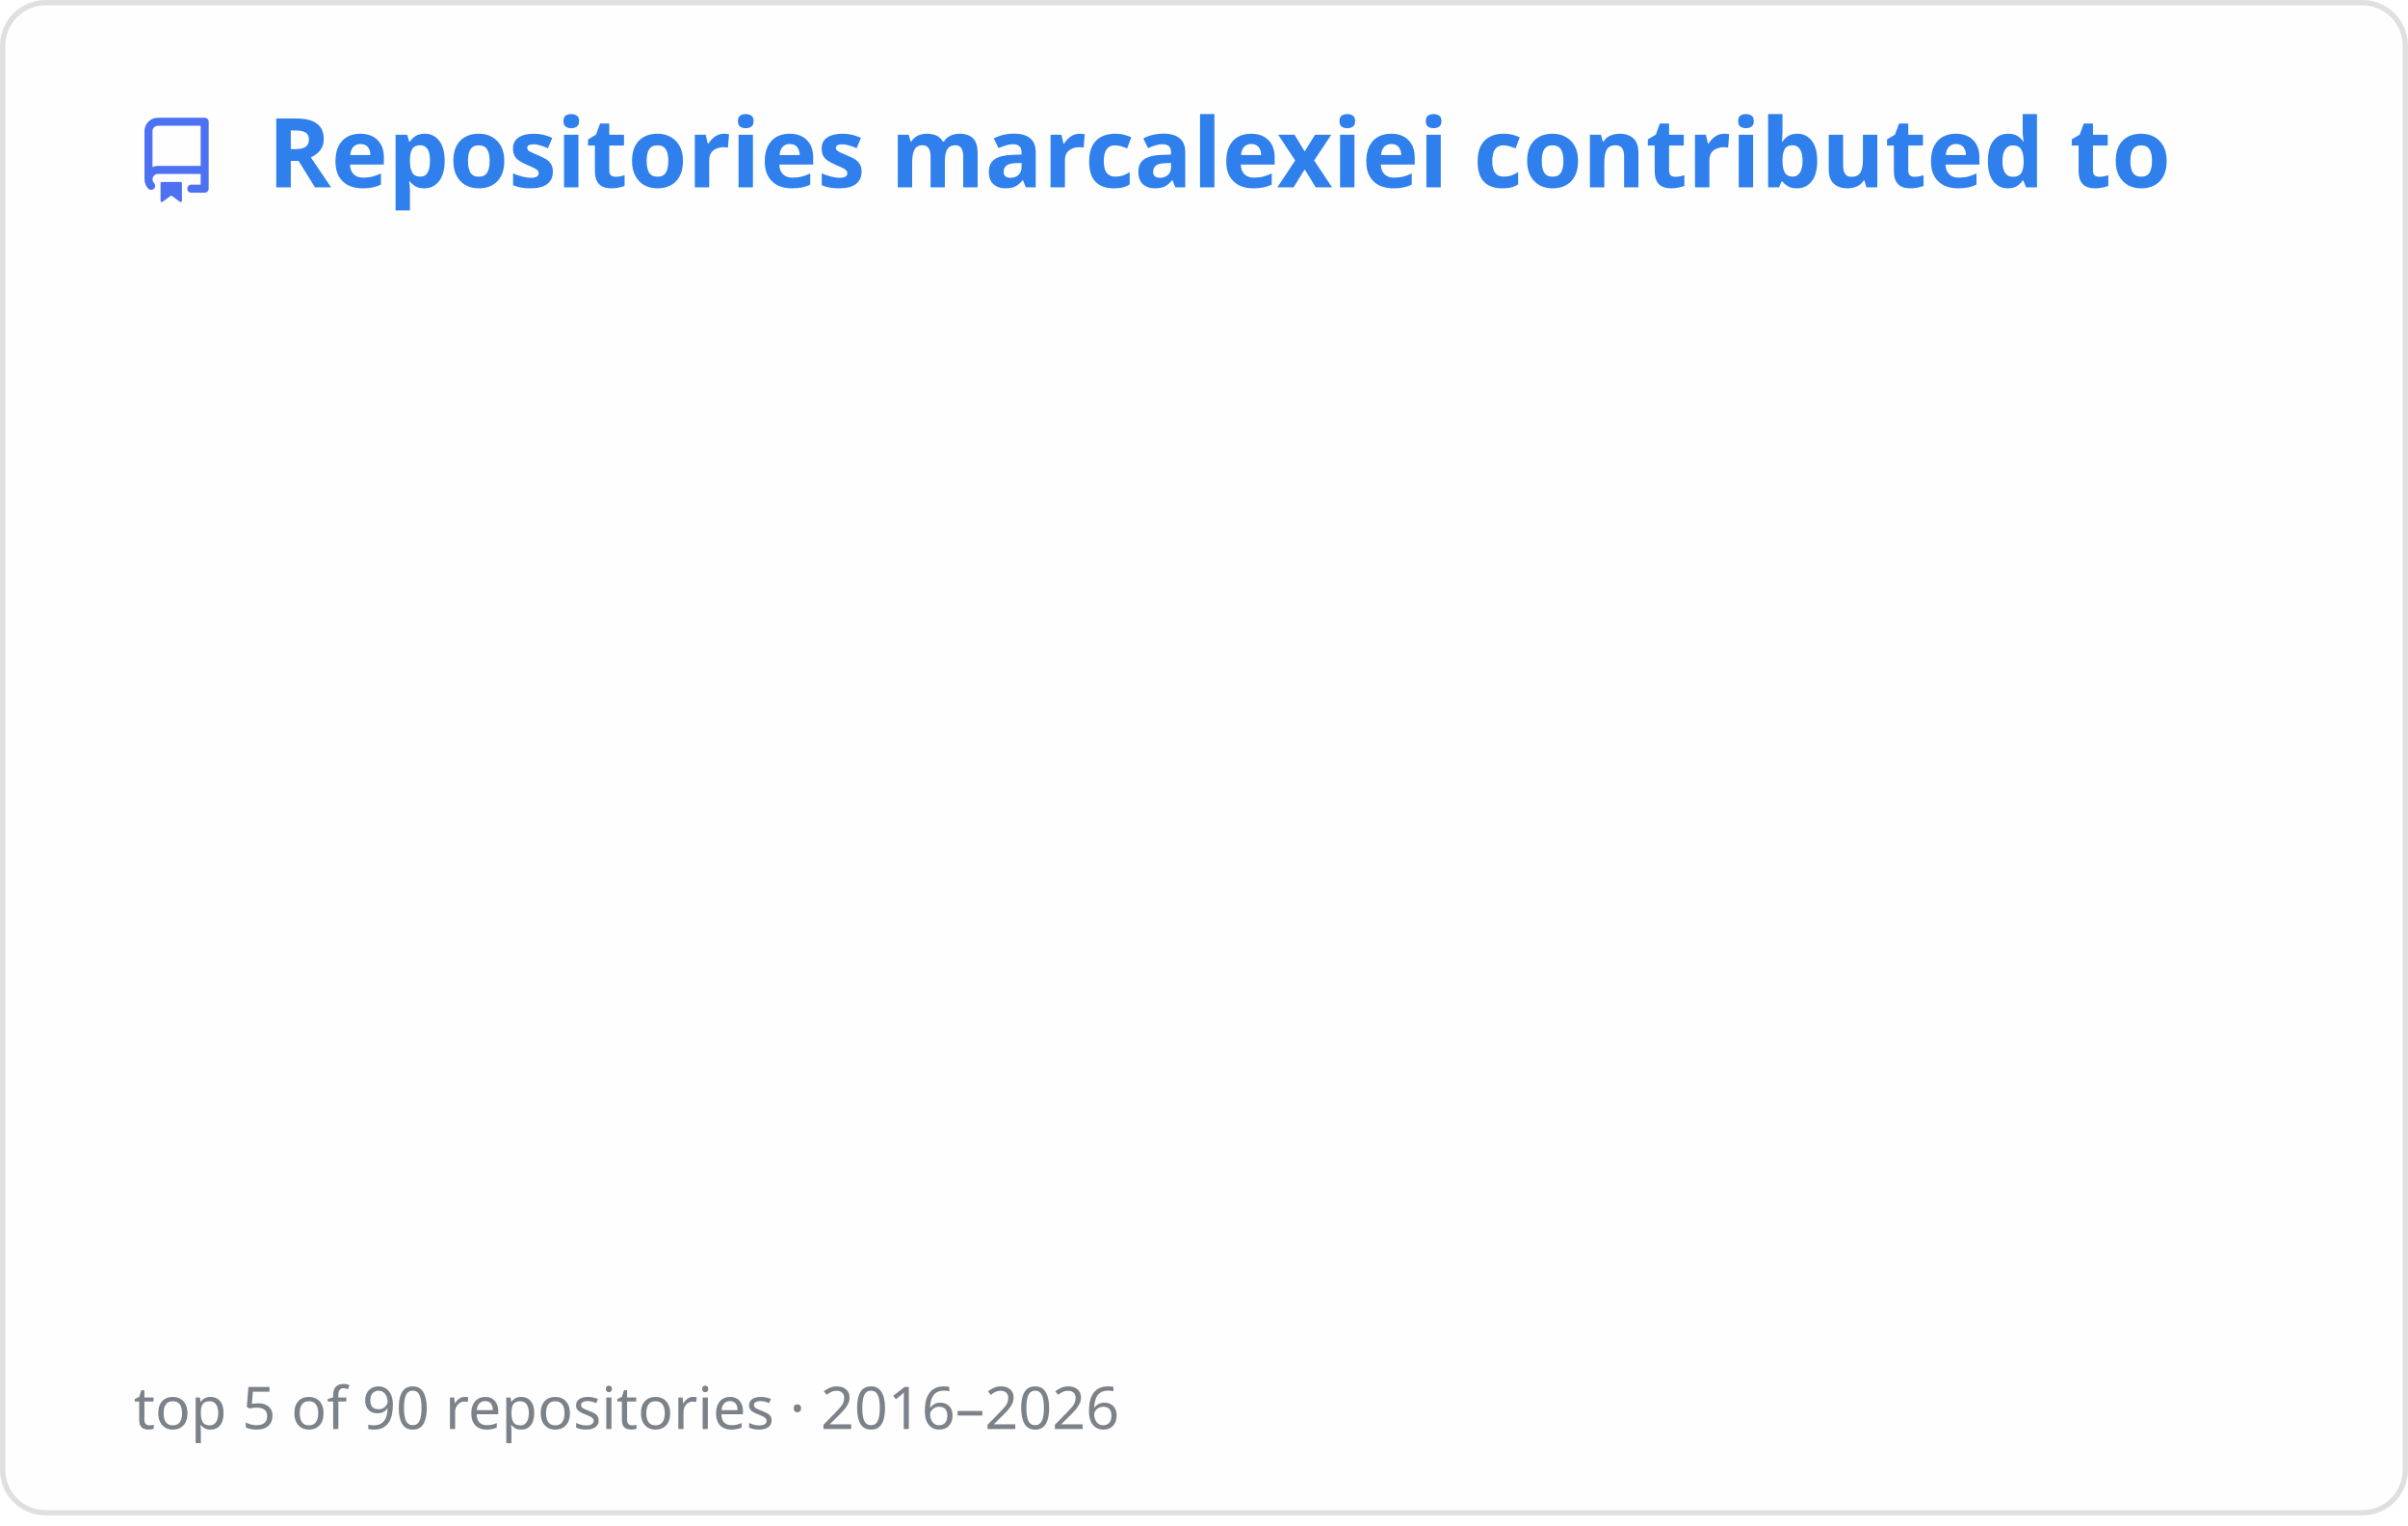
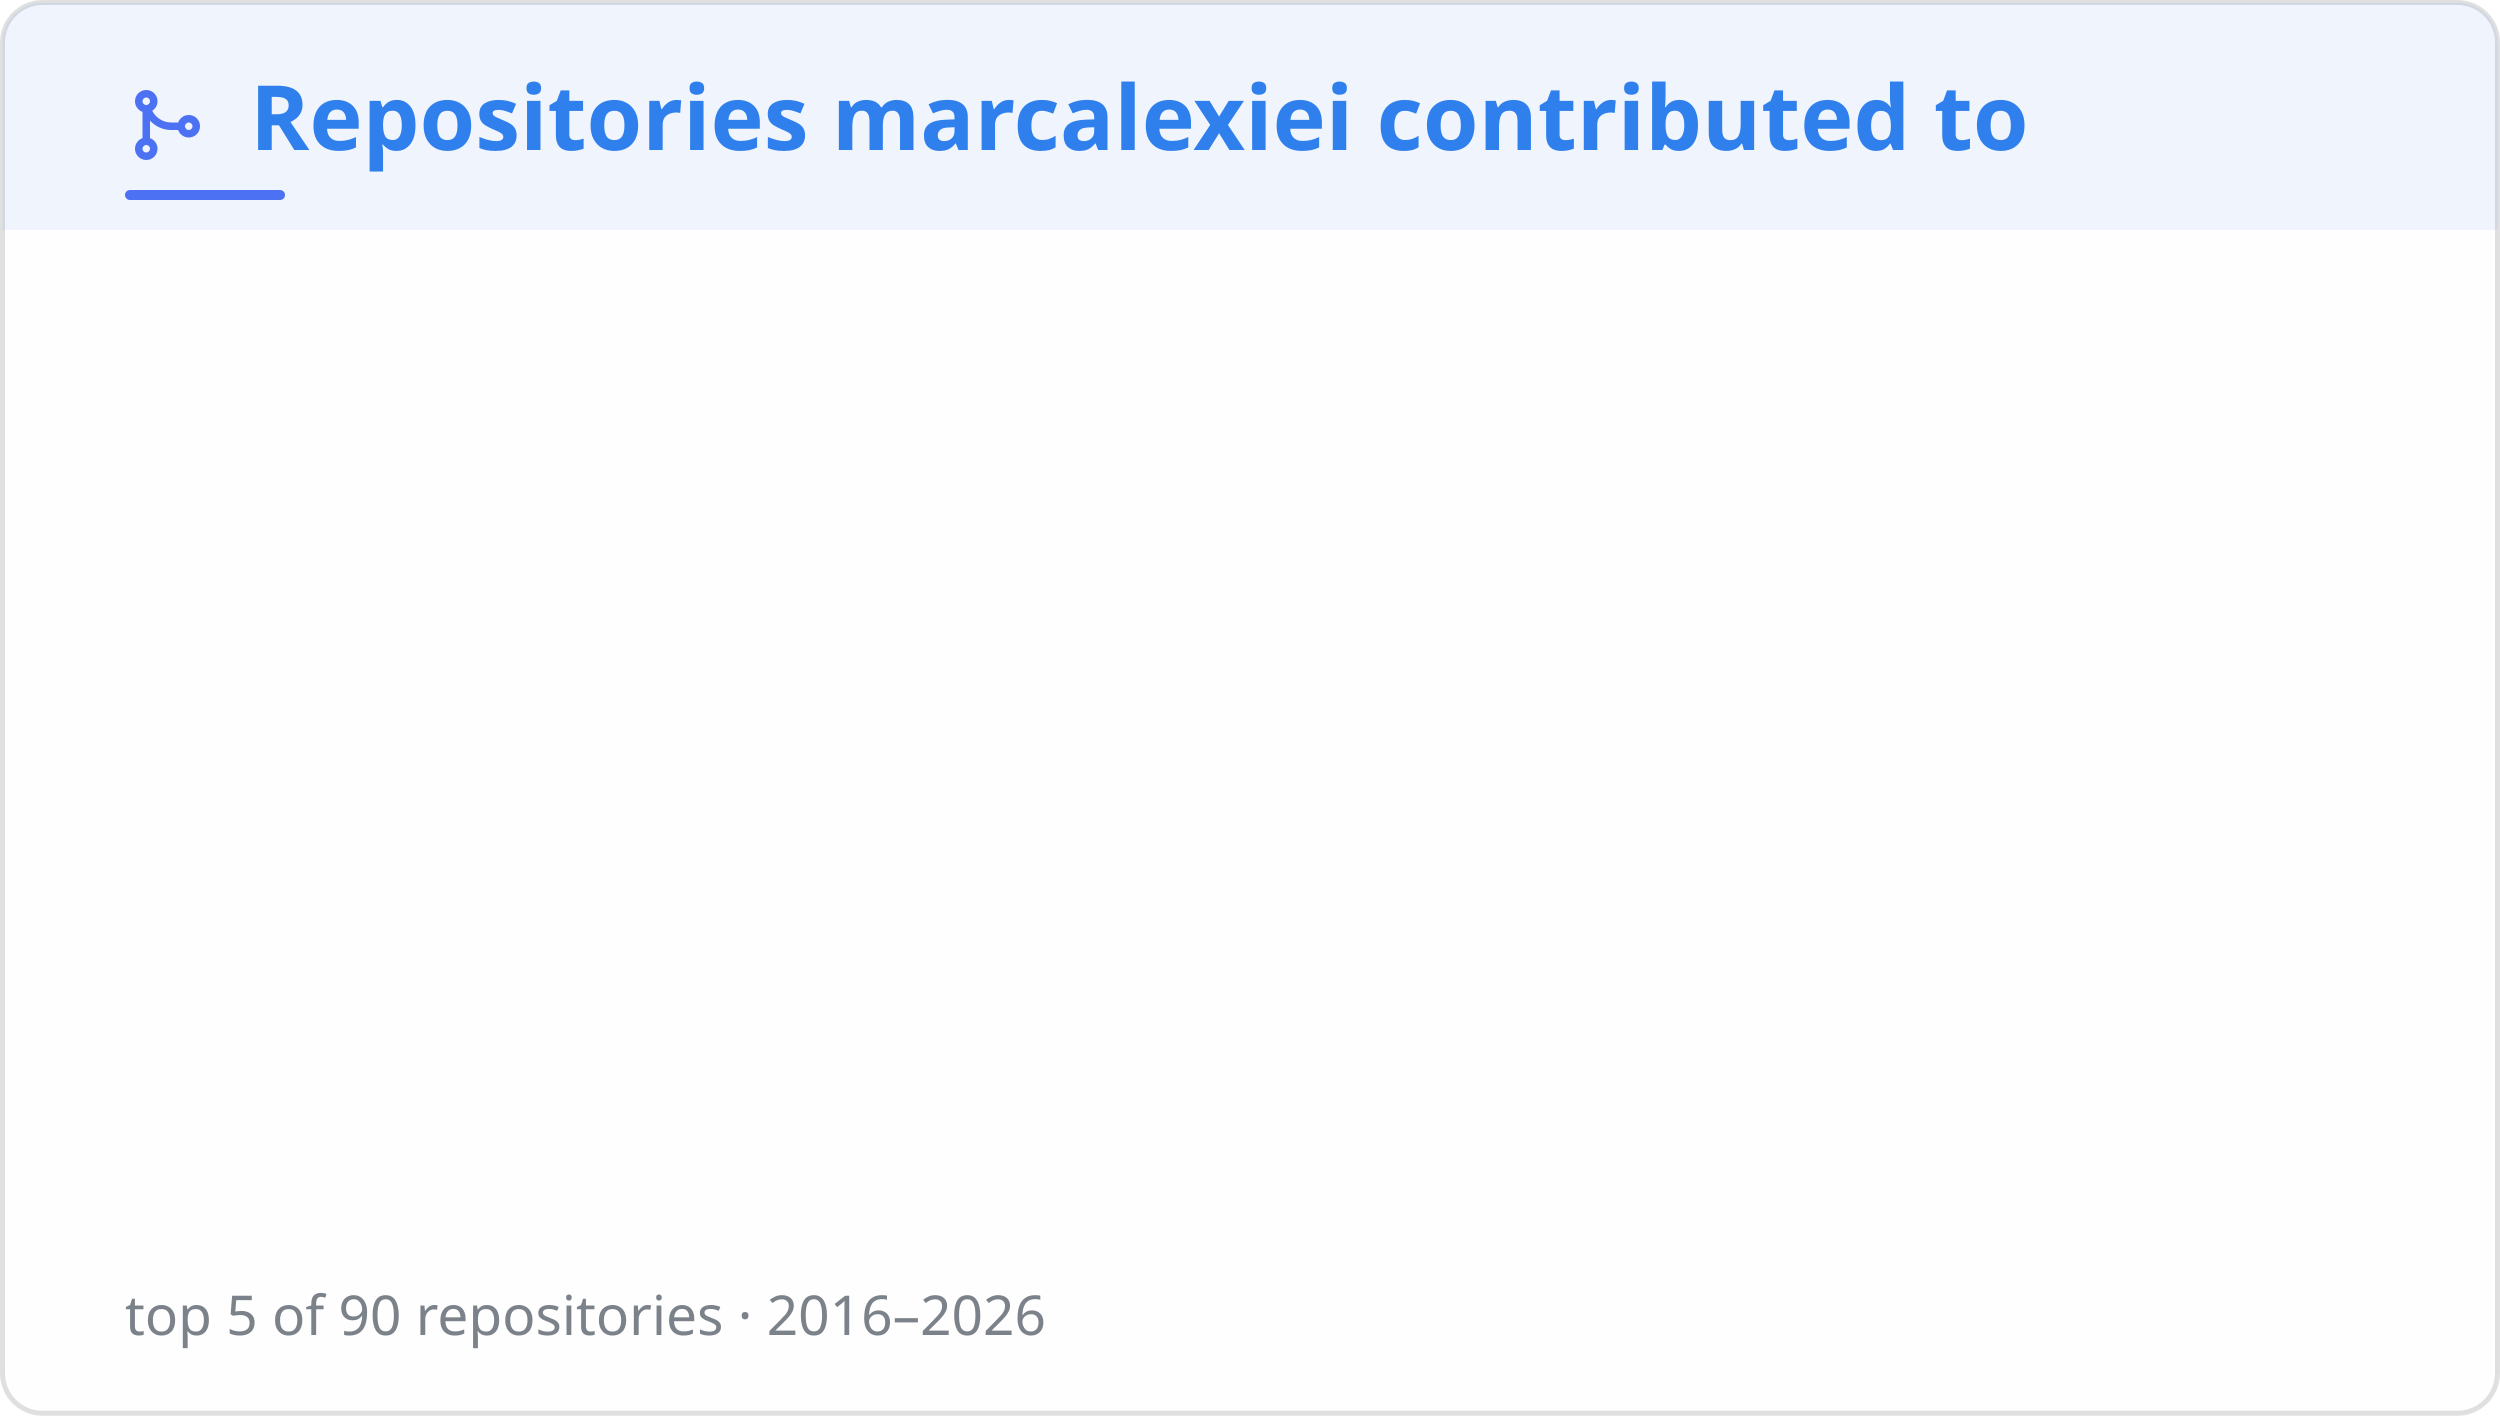
- <svg xmlns="http://www.w3.org/2000/svg" width="450" height="285" viewBox="0 0 450 285" fill="none" role="img" aria-labelledby="titleId descId">
+ <svg xmlns="http://www.w3.org/2000/svg" width="500" height="285" viewBox="0 0 500 285" fill="none" role="img" aria-labelledby="title-id desc-id">
  <style>
    .header {
-       font: 600 18px 'Segoe UI', Ubuntu, Sans-Serif;
+       font: 600 18px 'Segoe UI', Ubuntu, "Helvetica Neue", Sans-Serif;
      fill: #2f80ed;
      animation: fadeInAnimation 0.8s ease-in-out forwards;
+     }
+     /* The icon reads against the title rather than with it, so it keeps its own color. */
+     .title-icon {
+       fill: #4c71f2;
+       animation: fadeInAnimation 0.8s ease-in-out forwards;
+     }
+     .title-accent {
+       fill: #4c71f2;
+       animation: fadeInAnimation 0.8s ease-in-out forwards;
+     }
+     .title-band {
+       fill: #2f80ed;
+       opacity: 0.08;
    }
    @supports(-moz-appearance: auto) {
      /* Selector detects Firefox */
      .header {
        font-size: 15.5px;
      }
    }
    @keyframes growWidthAnimation {
      from {
        width: 0;
      }
      to {
        width: 100%;
      }
    }
    .repo-name {
-       font: 400 13px 'Segoe UI', Ubuntu, Sans-Serif;
+       font: 400 13px 'Segoe UI', Ubuntu, "Helvetica Neue", Sans-Serif;
      fill: #434d58;
    }
    .count {
-       font: 600 13px 'Segoe UI', Ubuntu, Sans-Serif;
+       font: 600 13px 'Segoe UI', Ubuntu, "Helvetica Neue", Sans-Serif;
      fill: #434d58;
      font-variant-numeric: tabular-nums;
    }
    .footer {
-       font: 400 11px 'Segoe UI', Ubuntu, Sans-Serif;
+       font: 400 11px 'Segoe UI', Ubuntu, "Helvetica Neue", Sans-Serif;
      fill: #434d58;
      opacity: 0.7;
    }
    @supports(-moz-appearance: auto) {
      /* Selector detects Firefox */
      .repo-name {
        font-size: 12px;
      }
      .count {
        font-size: 12px;
      }
    }
    .year-on {
      fill: #2f80ed;
    }
    .year-off {
      fill: #434d58;
      opacity: 0.25;
    }
    .progress-background {
      fill: #ddd;
    }
    .lang-progress {
      fill: #2f80ed;
      animation: growWidthAnimation 0.6s ease-in-out forwards;
    }
    .stagger {
      opacity: 0;
      animation: fadeInAnimation 0.3s ease-in-out forwards;
    }
    .icon {
      fill: #4c71f2;
      display: block;
    }
    /* Animations */
    @keyframes scaleInAnimation {
      from {
        transform: translate(-5px, 5px) scale(0);
      }
      to {
        transform: translate(-5px, 5px) scale(1);
      }
    }
    @keyframes fadeInAnimation {
      from {
        opacity: 0;
      }
      to {
        opacity: 1;
      }
    }
    @media (prefers-reduced-motion: reduce) {
      * {
        animation-duration: 0s !important;
        animation-delay: 0s !important;
      }
    }
  </style>
-   <rect data-testid="card-bg" class="card-bg" x="0.5" y="0.5" rx="8" height="99%" stroke="#0000001f" width="449" fill="#fffefe" stroke-opacity="1" />
-   <g data-testid="card-title" transform="translate(25, 35)">
+   <rect data-testid="card-bg" class="card-bg" x="0.5" y="0.5" rx="8" height="99%" stroke="#0000001f" width="499" fill="#fffefe" stroke-opacity="1" />
+   <path data-testid="title-band" class="title-band" d="M0.5 8.5a8 8 0 0 1 8 -8h483a8 8 0 0 1 8 8v37.5h-499z" />
+   <g data-testid="card-title" transform="translate(25, 30)">
    <g>
-       <svg class="icon" x="0" y="-13" viewBox="0 0 16 16" version="1.1" width="16" height="16">
-         <path fill-rule="evenodd" d="M2 2.5A2.5 2.5 0 014.5 0h8.75a.75.75 0 01.75.75v12.5a.75.75 0 01-.75.75h-2.5a.75.75 0 110-1.5h1.75v-2h-8a1 1 0 00-.714 1.7.75.75 0 01-1.072 1.05A2.495 2.495 0 012 11.5v-9zm10.5-1V9h-8c-.356 0-.694.074-1 .208V2.5a1 1 0 011-1h8zM5 12.25v3.25a.25.25 0 00.4.2l1.45-1.087a.25.25 0 01.3 0L8.6 15.7a.25.25 0 00.4-.2v-3.25a.25.25 0 00-.25-.25h-3.5a.25.25 0 00-.25.25z" />
+       <svg class="title-icon" x="0" y="-13" viewBox="0 0 16 16" version="1.1" width="16" height="16">
+         <path fill-rule="evenodd" d="M5.45 5.154A4.25 4.25 0 0 0 9.25 7.5h1.378a2.251 2.251 0 1 1 0 1.5H9.25A5.734 5.734 0 0 1 5 7.123v3.505a2.25 2.25 0 1 1-1.5 0V5.372a2.25 2.25 0 1 1 1.95-.218ZM4.25 13.5a.75.75 0 1 0 0-1.5.75.75 0 0 0 0 1.5Zm8.5-4.5a.75.75 0 1 0 0-1.5.75.75 0 0 0 0 1.5ZM5 3.25a.75.75 0 1 0 0 .005V3.25Z" />
      </svg>
    </g>
    <g transform="translate(25, 0)">
      <text x="0" y="0" class="header" data-testid="header">Repositories marcalexiei contributed to</text>
    </g>
+     <rect data-testid="title-accent" class="title-accent" x="0" y="8" width="32" height="2" rx="1" />
  </g>
  <g data-testid="main-card-body" transform="translate(0, 55)">
    <g data-testid="contributed-to-body" transform="translate(25, 0)">
      <g class="stagger" style="animation-delay: 450ms" transform="translate(0, 10)">
        <text class="repo-name" data-testid="repo-name" x="0" y="0">scalar/scalar</text>
-         <svg width="130" x="212" y="-9">
+         <svg width="130" x="262" y="-9">
          <rect data-testid="progress-background" class="progress-background" rx="5" ry="5" x="0" y="0" width="130" height="8" />
          <svg data-testid="lang-progress" width="100%">
            <rect height="8" rx="5" ry="5" x="0" y="0" class="lang-progress" style="animation-delay: 450ms;" />
          </svg>
        </svg>
-         <text class="count" data-testid="repo-contributions" x="400" y="0" text-anchor="end">222</text>
+         <text class="count" data-testid="repo-contributions" x="450" y="0" text-anchor="end">222</text>
        <g data-testid="year-strip" transform="translate(0, 8)">
          <rect data-testid="year-off" class="year-off" x="0" y="0" width="7" height="7" rx="1" ry="1" />
          <rect data-testid="year-off" class="year-off" x="10" y="0" width="7" height="7" rx="1" ry="1" />
          <rect data-testid="year-off" class="year-off" x="20" y="0" width="7" height="7" rx="1" ry="1" />
          <rect data-testid="year-off" class="year-off" x="30" y="0" width="7" height="7" rx="1" ry="1" />
          <rect data-testid="year-off" class="year-off" x="40" y="0" width="7" height="7" rx="1" ry="1" />
          <rect data-testid="year-off" class="year-off" x="50" y="0" width="7" height="7" rx="1" ry="1" />
          <rect data-testid="year-off" class="year-off" x="60" y="0" width="7" height="7" rx="1" ry="1" />
          <rect data-testid="year-off" class="year-off" x="70" y="0" width="7" height="7" rx="1" ry="1" />
          <rect data-testid="year-off" class="year-off" x="80" y="0" width="7" height="7" rx="1" ry="1" />
          <rect data-testid="year-on" class="year-on" x="90" y="0" width="7" height="7" rx="1" ry="1" />
          <rect data-testid="year-on" class="year-on" x="100" y="0" width="7" height="7" rx="1" ry="1" />
        </g>
      </g>
      <g class="stagger" style="animation-delay: 600ms" transform="translate(0, 48)">
-         <text class="repo-name" data-testid="repo-name" x="0" y="0">stats-organization/github-stats-e…</text>
-         <svg width="130" x="212" y="-9">
+         <text class="repo-name" data-testid="repo-name" x="0" y="0">stats-organization/github-stats-extended</text>
+         <svg width="130" x="262" y="-9">
          <rect data-testid="progress-background" class="progress-background" rx="5" ry="5" x="0" y="0" width="130" height="8" />
          <svg data-testid="lang-progress" width="48.198%">
            <rect height="8" rx="5" ry="5" x="0" y="0" class="lang-progress" style="animation-delay: 600ms;" />
          </svg>
        </svg>
-         <text class="count" data-testid="repo-contributions" x="400" y="0" text-anchor="end">107</text>
+         <text class="count" data-testid="repo-contributions" x="450" y="0" text-anchor="end">107</text>
        <g data-testid="year-strip" transform="translate(0, 8)">
          <rect data-testid="year-off" class="year-off" x="0" y="0" width="7" height="7" rx="1" ry="1" />
          <rect data-testid="year-off" class="year-off" x="10" y="0" width="7" height="7" rx="1" ry="1" />
          <rect data-testid="year-off" class="year-off" x="20" y="0" width="7" height="7" rx="1" ry="1" />
          <rect data-testid="year-off" class="year-off" x="30" y="0" width="7" height="7" rx="1" ry="1" />
          <rect data-testid="year-off" class="year-off" x="40" y="0" width="7" height="7" rx="1" ry="1" />
          <rect data-testid="year-off" class="year-off" x="50" y="0" width="7" height="7" rx="1" ry="1" />
          <rect data-testid="year-off" class="year-off" x="60" y="0" width="7" height="7" rx="1" ry="1" />
          <rect data-testid="year-off" class="year-off" x="70" y="0" width="7" height="7" rx="1" ry="1" />
          <rect data-testid="year-off" class="year-off" x="80" y="0" width="7" height="7" rx="1" ry="1" />
          <rect data-testid="year-off" class="year-off" x="90" y="0" width="7" height="7" rx="1" ry="1" />
          <rect data-testid="year-on" class="year-on" x="100" y="0" width="7" height="7" rx="1" ry="1" />
        </g>
      </g>
      <g class="stagger" style="animation-delay: 750ms" transform="translate(0, 86)">
        <text class="repo-name" data-testid="repo-name" x="0" y="0">stats-forge/github-stats-forge</text>
-         <svg width="130" x="212" y="-9">
-           <rect data-testid="progress-background" class="progress-background" rx="5" ry="5" x="0" y="0" width="130" height="8" />
-           <svg data-testid="lang-progress" width="42.342%">
+         <svg width="130" x="262" y="-9">
+           <rect data-testid="progress-background" class="progress-background" rx="5" ry="5" x="0" y="0" width="130" height="8" />
+           <svg data-testid="lang-progress" width="43.243%">
            <rect height="8" rx="5" ry="5" x="0" y="0" class="lang-progress" style="animation-delay: 750ms;" />
          </svg>
        </svg>
-         <text class="count" data-testid="repo-contributions" x="400" y="0" text-anchor="end">94</text>
+         <text class="count" data-testid="repo-contributions" x="450" y="0" text-anchor="end">96</text>
        <g data-testid="year-strip" transform="translate(0, 8)">
          <rect data-testid="year-off" class="year-off" x="0" y="0" width="7" height="7" rx="1" ry="1" />
          <rect data-testid="year-off" class="year-off" x="10" y="0" width="7" height="7" rx="1" ry="1" />
          <rect data-testid="year-off" class="year-off" x="20" y="0" width="7" height="7" rx="1" ry="1" />
          <rect data-testid="year-off" class="year-off" x="30" y="0" width="7" height="7" rx="1" ry="1" />
          <rect data-testid="year-off" class="year-off" x="40" y="0" width="7" height="7" rx="1" ry="1" />
          <rect data-testid="year-off" class="year-off" x="50" y="0" width="7" height="7" rx="1" ry="1" />
          <rect data-testid="year-off" class="year-off" x="60" y="0" width="7" height="7" rx="1" ry="1" />
          <rect data-testid="year-off" class="year-off" x="70" y="0" width="7" height="7" rx="1" ry="1" />
          <rect data-testid="year-off" class="year-off" x="80" y="0" width="7" height="7" rx="1" ry="1" />
          <rect data-testid="year-off" class="year-off" x="90" y="0" width="7" height="7" rx="1" ry="1" />
          <rect data-testid="year-on" class="year-on" x="100" y="0" width="7" height="7" rx="1" ry="1" />
        </g>
      </g>
      <g class="stagger" style="animation-delay: 900ms" transform="translate(0, 124)">
        <text class="repo-name" data-testid="repo-name" x="0" y="0">i18next/i18next</text>
-         <svg width="130" x="212" y="-9">
+         <svg width="130" x="262" y="-9">
          <rect data-testid="progress-background" class="progress-background" rx="5" ry="5" x="0" y="0" width="130" height="8" />
          <svg data-testid="lang-progress" width="35.135%">
            <rect height="8" rx="5" ry="5" x="0" y="0" class="lang-progress" style="animation-delay: 900ms;" />
          </svg>
        </svg>
-         <text class="count" data-testid="repo-contributions" x="400" y="0" text-anchor="end">78</text>
+         <text class="count" data-testid="repo-contributions" x="450" y="0" text-anchor="end">78</text>
        <g data-testid="year-strip" transform="translate(0, 8)">
          <rect data-testid="year-off" class="year-off" x="0" y="0" width="7" height="7" rx="1" ry="1" />
          <rect data-testid="year-off" class="year-off" x="10" y="0" width="7" height="7" rx="1" ry="1" />
          <rect data-testid="year-off" class="year-off" x="20" y="0" width="7" height="7" rx="1" ry="1" />
          <rect data-testid="year-off" class="year-off" x="30" y="0" width="7" height="7" rx="1" ry="1" />
          <rect data-testid="year-off" class="year-off" x="40" y="0" width="7" height="7" rx="1" ry="1" />
          <rect data-testid="year-off" class="year-off" x="50" y="0" width="7" height="7" rx="1" ry="1" />
          <rect data-testid="year-on" class="year-on" x="60" y="0" width="7" height="7" rx="1" ry="1" />
          <rect data-testid="year-on" class="year-on" x="70" y="0" width="7" height="7" rx="1" ry="1" />
          <rect data-testid="year-on" class="year-on" x="80" y="0" width="7" height="7" rx="1" ry="1" />
          <rect data-testid="year-off" class="year-off" x="90" y="0" width="7" height="7" rx="1" ry="1" />
          <rect data-testid="year-on" class="year-on" x="100" y="0" width="7" height="7" rx="1" ry="1" />
        </g>
      </g>
      <g class="stagger" style="animation-delay: 1050ms" transform="translate(0, 162)">
        <text class="repo-name" data-testid="repo-name" x="0" y="0">elycruz/rollup-plugin-sass</text>
-         <svg width="130" x="212" y="-9">
+         <svg width="130" x="262" y="-9">
          <rect data-testid="progress-background" class="progress-background" rx="5" ry="5" x="0" y="0" width="130" height="8" />
          <svg data-testid="lang-progress" width="27.477%">
            <rect height="8" rx="5" ry="5" x="0" y="0" class="lang-progress" style="animation-delay: 1050ms;" />
          </svg>
        </svg>
-         <text class="count" data-testid="repo-contributions" x="400" y="0" text-anchor="end">61</text>
+         <text class="count" data-testid="repo-contributions" x="450" y="0" text-anchor="end">61</text>
        <g data-testid="year-strip" transform="translate(0, 8)">
          <rect data-testid="year-off" class="year-off" x="0" y="0" width="7" height="7" rx="1" ry="1" />
          <rect data-testid="year-off" class="year-off" x="10" y="0" width="7" height="7" rx="1" ry="1" />
          <rect data-testid="year-off" class="year-off" x="20" y="0" width="7" height="7" rx="1" ry="1" />
          <rect data-testid="year-off" class="year-off" x="30" y="0" width="7" height="7" rx="1" ry="1" />
          <rect data-testid="year-off" class="year-off" x="40" y="0" width="7" height="7" rx="1" ry="1" />
          <rect data-testid="year-off" class="year-off" x="50" y="0" width="7" height="7" rx="1" ry="1" />
          <rect data-testid="year-off" class="year-off" x="60" y="0" width="7" height="7" rx="1" ry="1" />
          <rect data-testid="year-off" class="year-off" x="70" y="0" width="7" height="7" rx="1" ry="1" />
          <rect data-testid="year-on" class="year-on" x="80" y="0" width="7" height="7" rx="1" ry="1" />
          <rect data-testid="year-on" class="year-on" x="90" y="0" width="7" height="7" rx="1" ry="1" />
          <rect data-testid="year-off" class="year-off" x="100" y="0" width="7" height="7" rx="1" ry="1" />
        </g>
      </g>
      <text class="footer" data-testid="footer" x="0" y="212">top 5 of 90 repositories · 2016–2026</text>
    </g>
  </g>
</svg>
